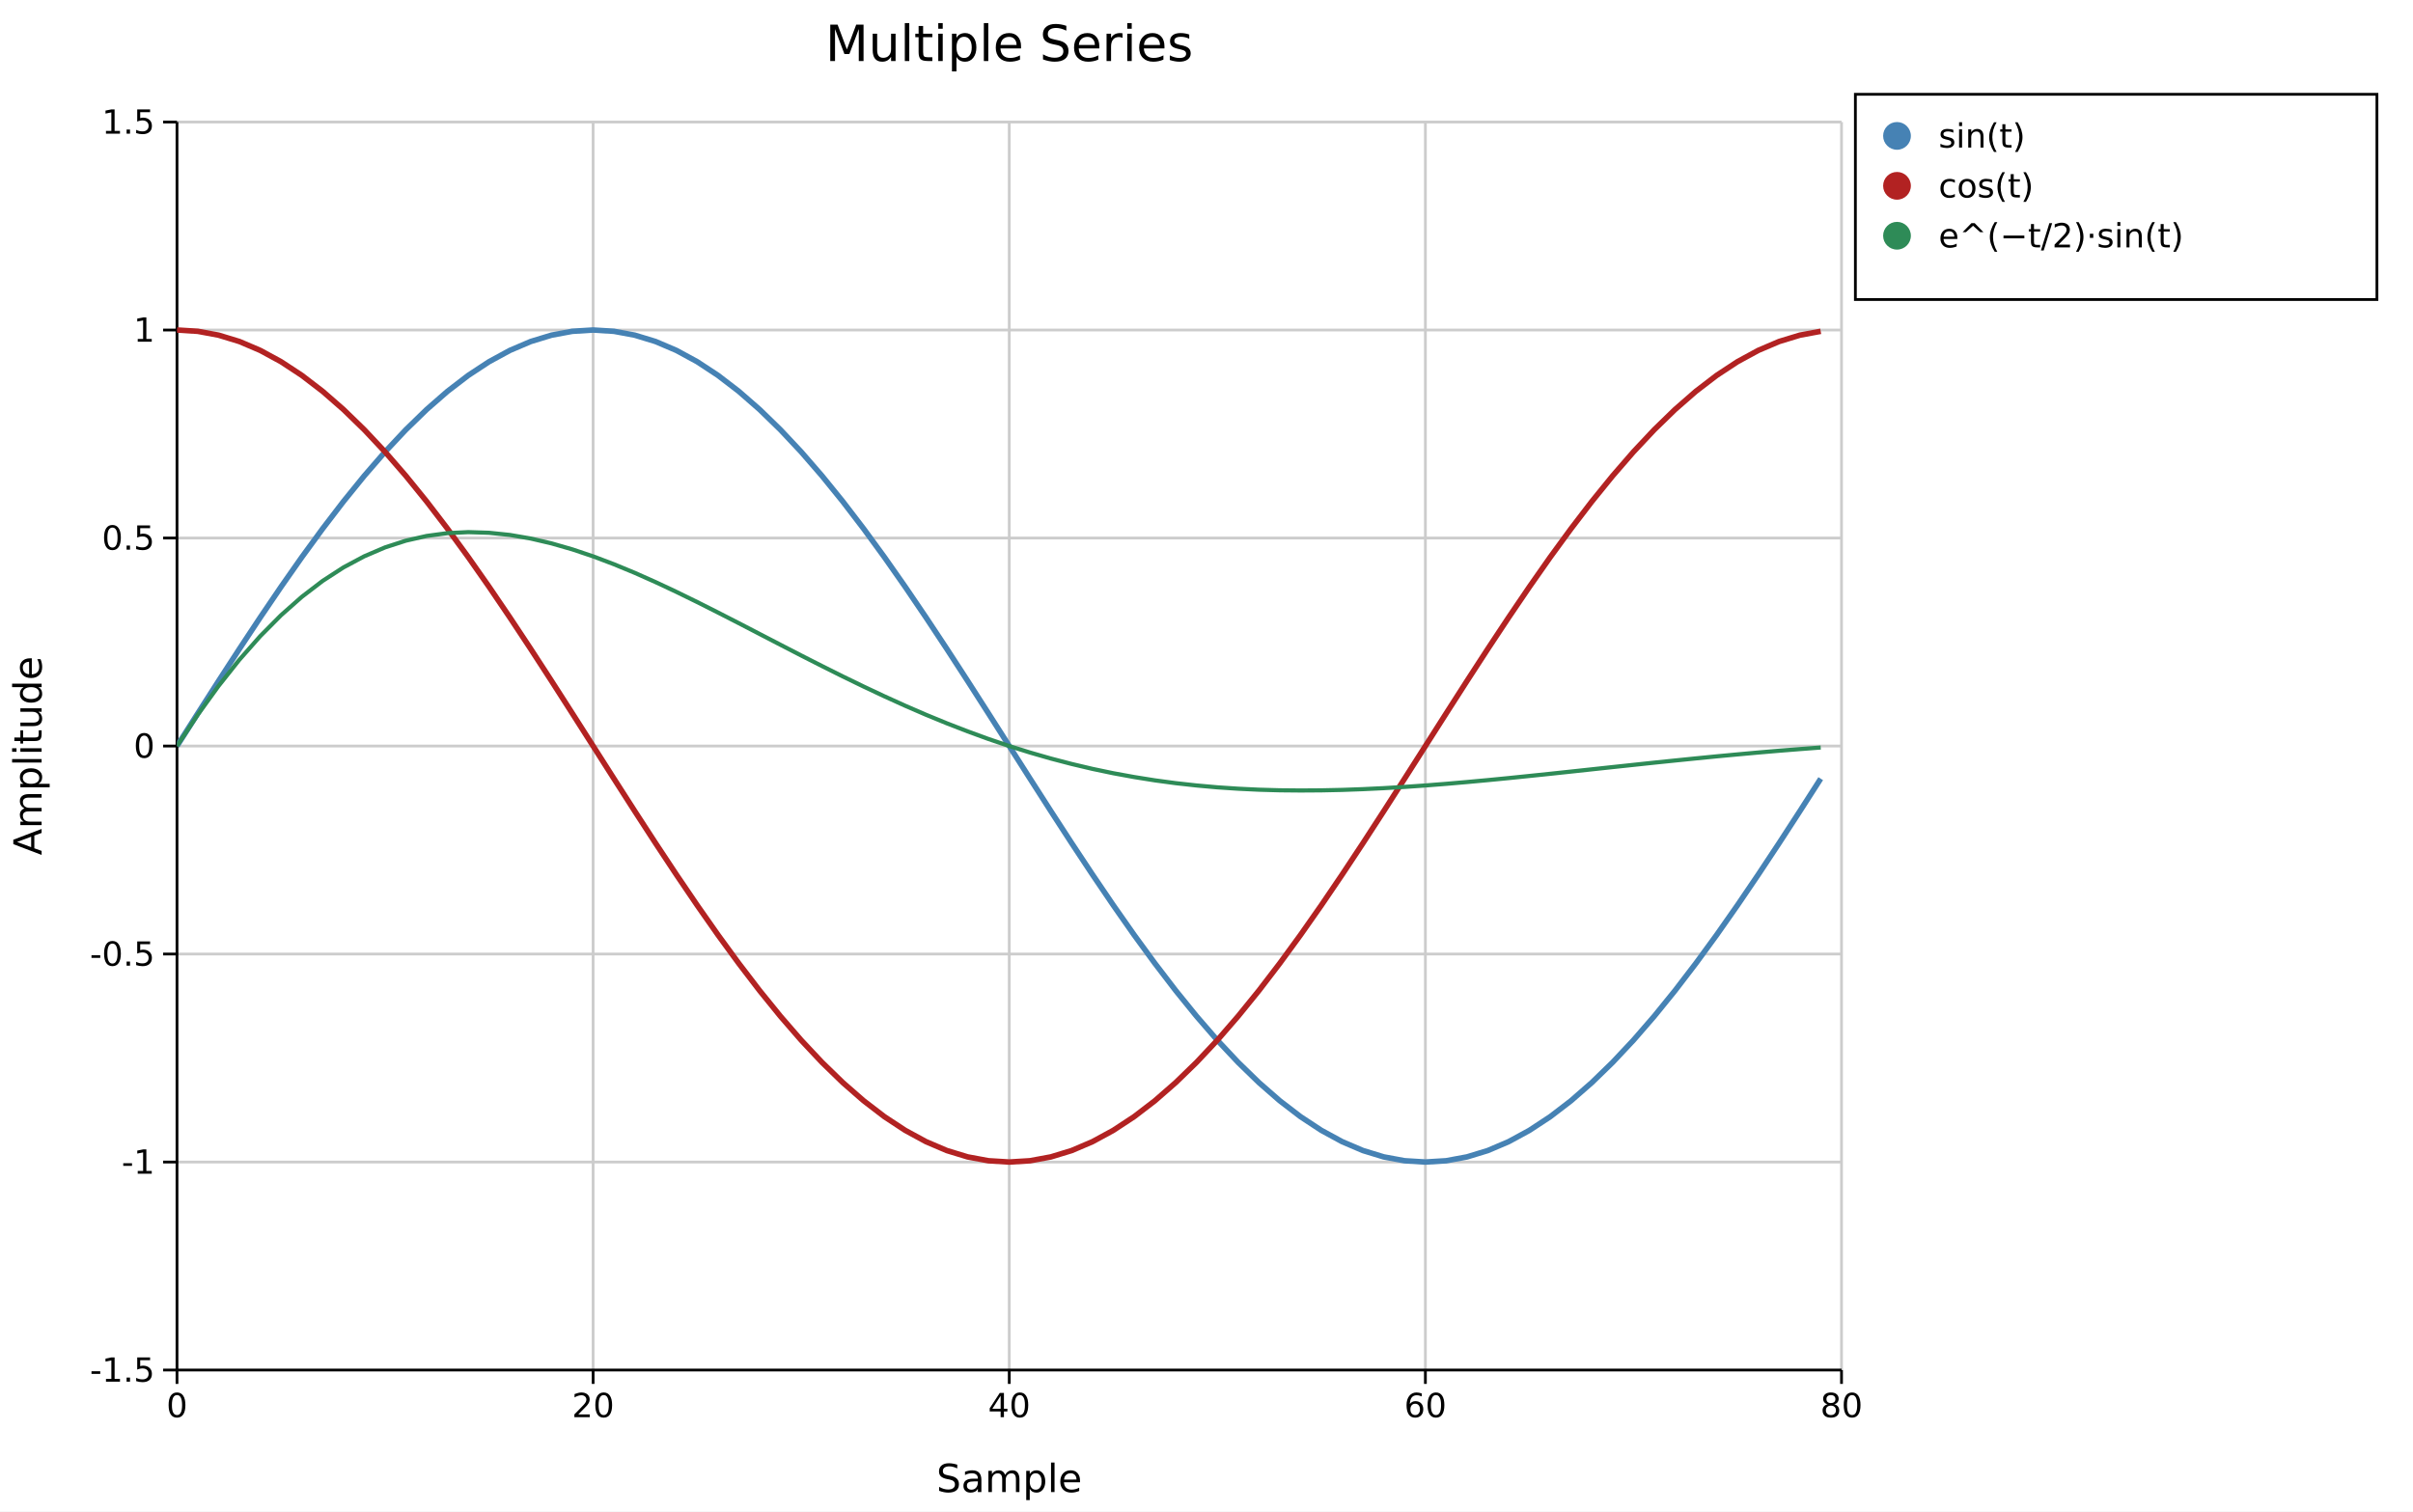
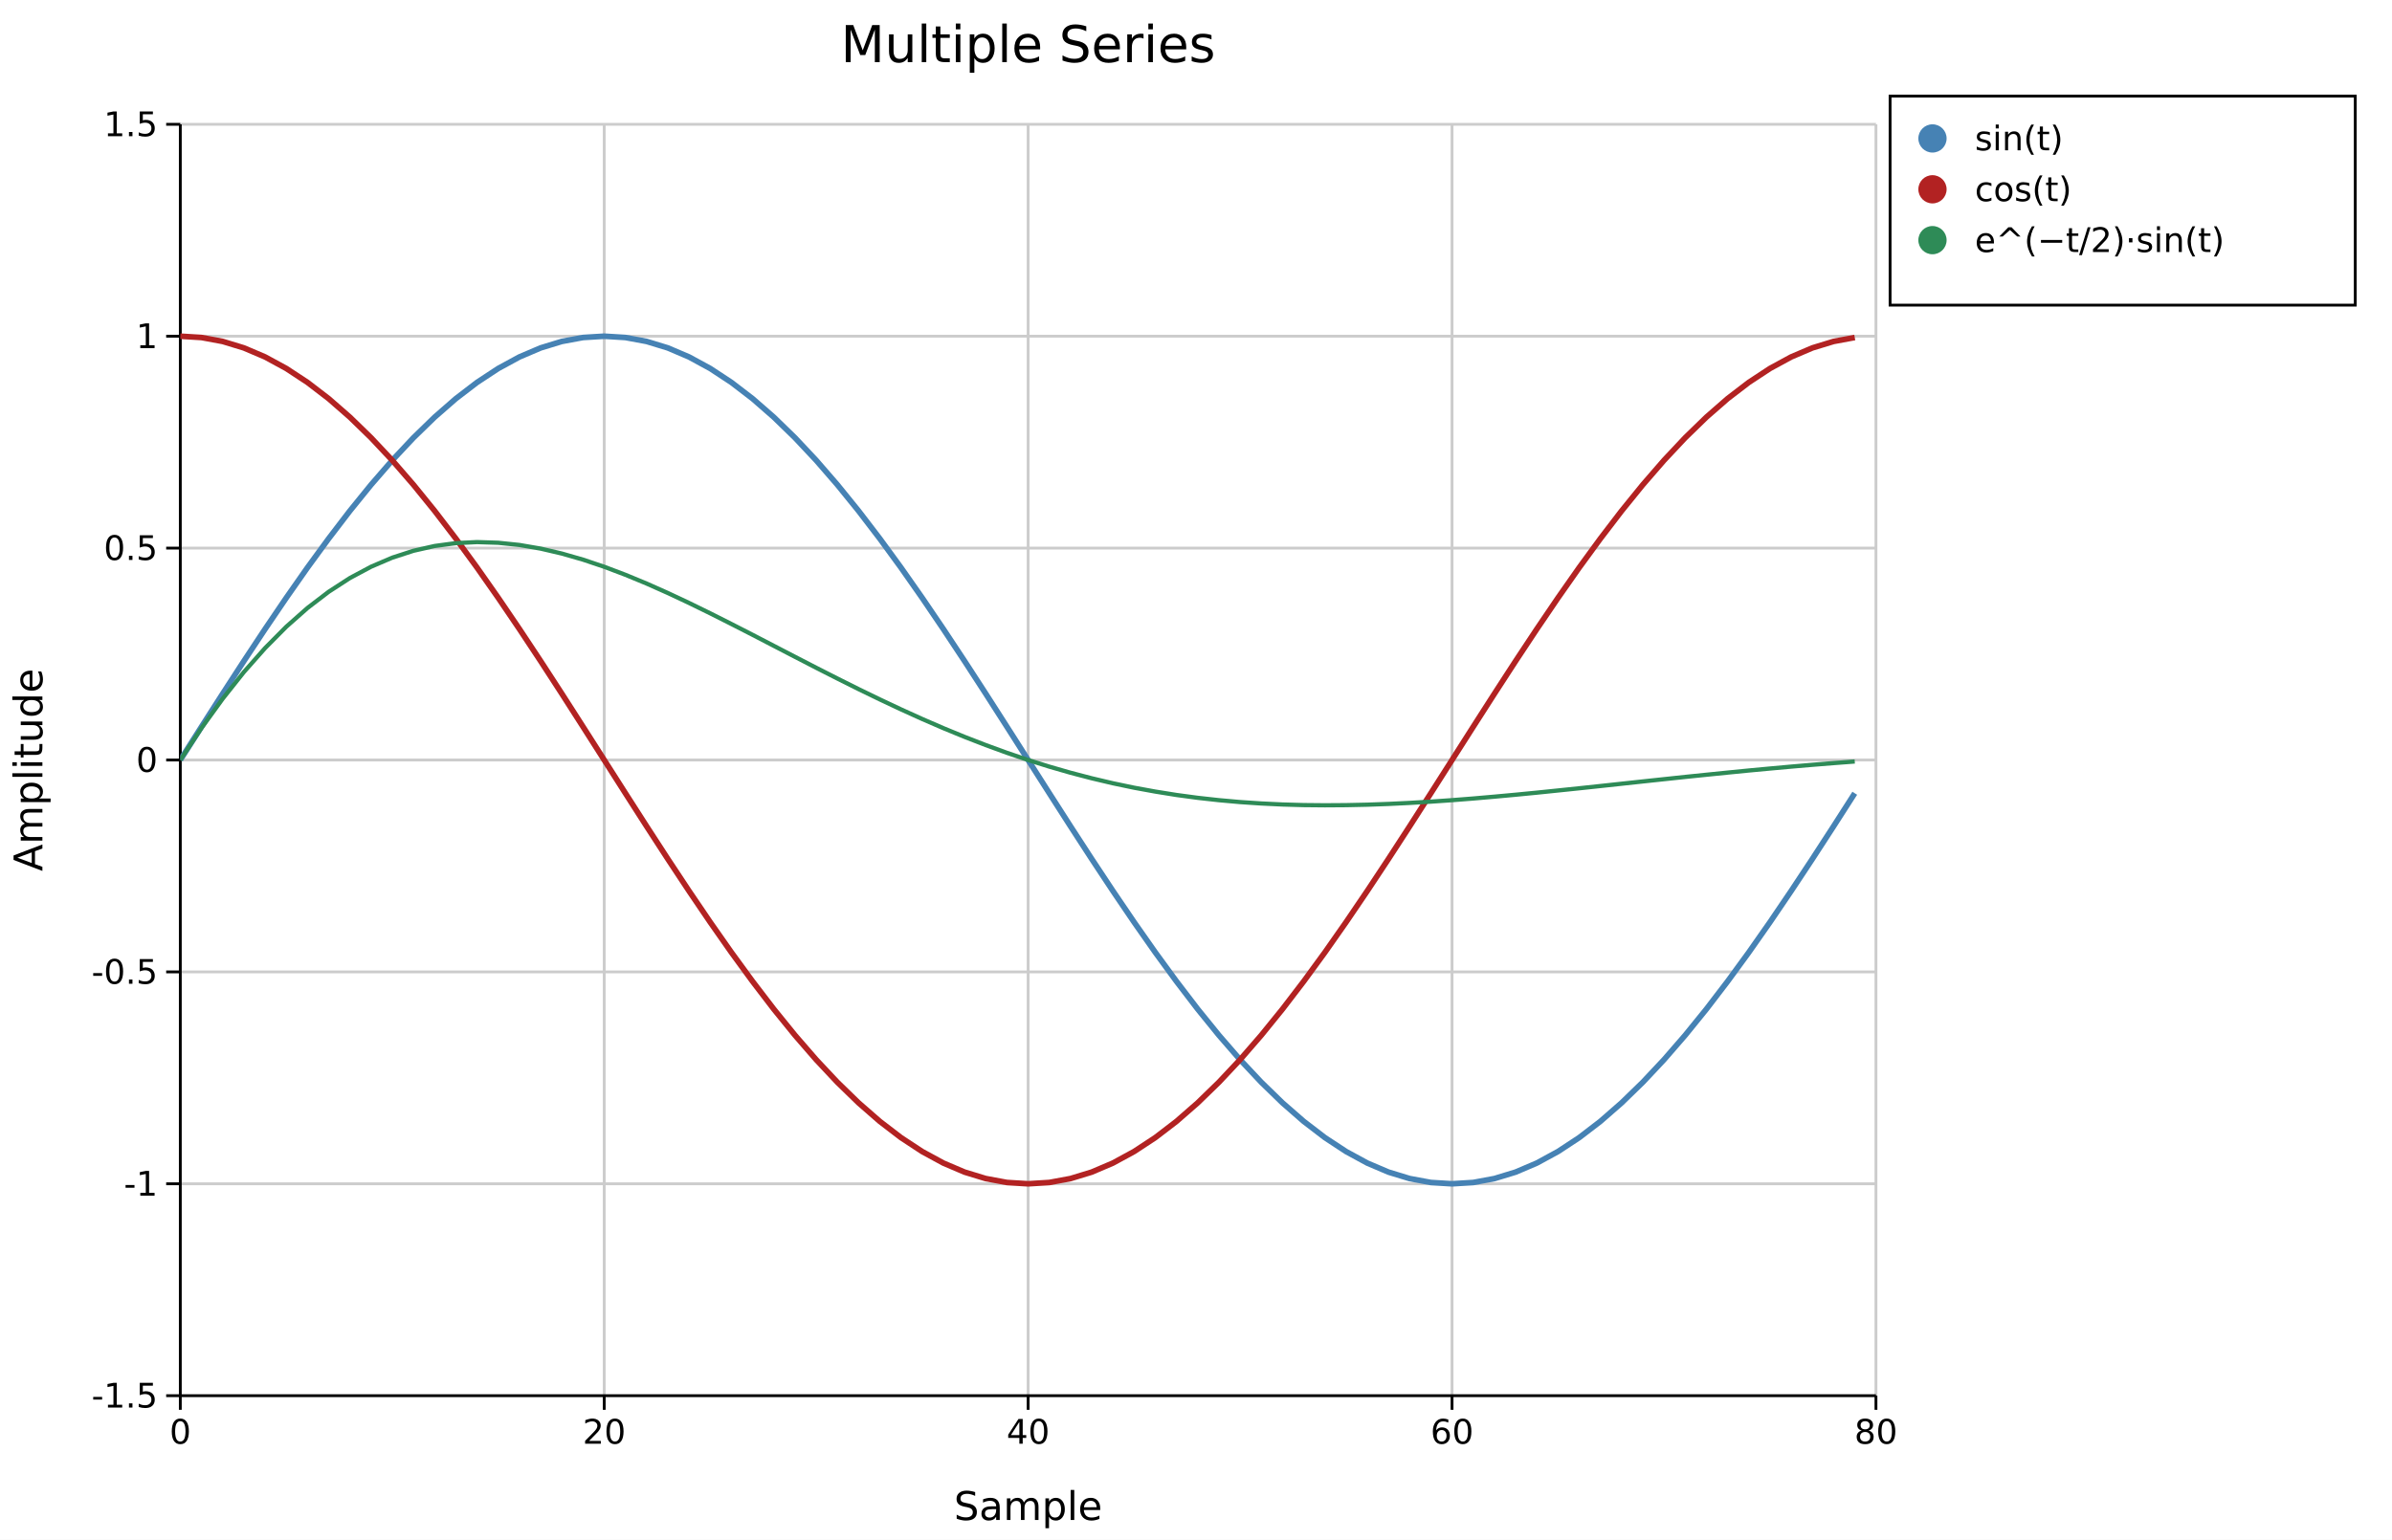
- <svg xmlns="http://www.w3.org/2000/svg" width="869.8" height="545" font-family="DejaVu Sans, Liberation Sans, Arial, sans-serif" fill="black">
+ <svg xmlns="http://www.w3.org/2000/svg" width="846.4" height="545" font-family="DejaVu Sans, Liberation Sans, Arial, sans-serif" fill="black">
  <rect width="100%" height="100%" fill="white" />
  <defs>
    <clipPath id="kuva-clip-1">
      <rect x="63.8" y="44" width="600" height="450" />
    </clipPath>
  </defs>
  <line x1="213.8" y1="44" x2="213.8" y2="494" stroke="#cccccc" stroke-width="1" />
  <line x1="363.8" y1="44" x2="363.8" y2="494" stroke="#cccccc" stroke-width="1" />
  <line x1="513.8" y1="44" x2="513.8" y2="494" stroke="#cccccc" stroke-width="1" />
  <line x1="663.8" y1="44" x2="663.8" y2="494" stroke="#cccccc" stroke-width="1" />
  <line x1="63.8" y1="419" x2="663.8" y2="419" stroke="#cccccc" stroke-width="1" />
  <line x1="63.8" y1="344" x2="663.8" y2="344" stroke="#cccccc" stroke-width="1" />
  <line x1="63.8" y1="269" x2="663.8" y2="269" stroke="#cccccc" stroke-width="1" />
  <line x1="63.8" y1="194" x2="663.8" y2="194" stroke="#cccccc" stroke-width="1" />
  <line x1="63.8" y1="119" x2="663.8" y2="119" stroke="#cccccc" stroke-width="1" />
  <line x1="63.8" y1="44" x2="663.8" y2="44" stroke="#cccccc" stroke-width="1" />
  <line x1="63.8" y1="494" x2="663.8" y2="494" stroke="#000000" stroke-width="1" />
  <line x1="63.8" y1="44" x2="63.8" y2="494" stroke="#000000" stroke-width="1" />
  <line x1="63.8" y1="494" x2="63.8" y2="499" stroke="#000000" stroke-width="1" />
  <text x="63.8" y="511" font-size="12" text-anchor="middle">0</text>
  <line x1="213.8" y1="494" x2="213.8" y2="499" stroke="#000000" stroke-width="1" />
  <text x="213.8" y="511" font-size="12" text-anchor="middle">20</text>
  <line x1="363.8" y1="494" x2="363.8" y2="499" stroke="#000000" stroke-width="1" />
  <text x="363.8" y="511" font-size="12" text-anchor="middle">40</text>
  <line x1="513.8" y1="494" x2="513.8" y2="499" stroke="#000000" stroke-width="1" />
  <text x="513.8" y="511" font-size="12" text-anchor="middle">60</text>
  <line x1="663.8" y1="494" x2="663.8" y2="499" stroke="#000000" stroke-width="1" />
  <text x="663.8" y="511" font-size="12" text-anchor="middle">80</text>
  <line x1="58.8" y1="494" x2="63.8" y2="494" stroke="#000000" stroke-width="1" />
  <text x="55.8" y="498.2" font-size="12" text-anchor="end">-1.5</text>
  <line x1="58.8" y1="419" x2="63.8" y2="419" stroke="#000000" stroke-width="1" />
  <text x="55.8" y="423.2" font-size="12" text-anchor="end">-1</text>
  <line x1="58.8" y1="344" x2="63.8" y2="344" stroke="#000000" stroke-width="1" />
  <text x="55.8" y="348.2" font-size="12" text-anchor="end">-0.5</text>
  <line x1="58.8" y1="269" x2="63.8" y2="269" stroke="#000000" stroke-width="1" />
  <text x="55.8" y="273.2" font-size="12" text-anchor="end">0</text>
  <line x1="58.8" y1="194" x2="63.8" y2="194" stroke="#000000" stroke-width="1" />
  <text x="55.8" y="198.2" font-size="12" text-anchor="end">0.5</text>
  <line x1="58.8" y1="119" x2="63.8" y2="119" stroke="#000000" stroke-width="1" />
  <text x="55.8" y="123.2" font-size="12" text-anchor="end">1</text>
  <line x1="58.8" y1="44" x2="63.8" y2="44" stroke="#000000" stroke-width="1" />
  <text x="55.8" y="48.2" font-size="12" text-anchor="end">1.5</text>
  <text x="363.8" y="538" font-size="14" text-anchor="middle">Sample</text>
  <text x="15" y="272.5" font-size="14" text-anchor="middle" transform="rotate(-90,15,272.5)">Amplitude</text>
  <text x="363.8" y="22" font-size="18" text-anchor="middle">Multiple Series</text>
  <g clip-path="url(#kuva-clip-1)">
    <path d="M 63.8 269.0 L 71.3 257.23 L 78.8 245.53 L 86.3 233.98 L 93.8 222.65 L 101.3 211.6 L 108.8 200.9 L 116.3 190.63 L 123.8 180.83 L 131.3 171.58 L 138.8 162.93 L 146.3 154.94 L 153.8 147.65 L 161.3 141.1 L 168.8 135.35 L 176.3 130.42 L 183.8 126.34 L 191.3 123.14 L 198.8 120.85 L 206.3 119.46 L 213.8 119.0 L 221.3 119.46 L 228.8 120.85 L 236.3 123.14 L 243.8 126.34 L 251.3 130.42 L 258.8 135.35 L 266.3 141.1 L 273.8 147.65 L 281.3 154.94 L 288.8 162.93 L 296.3 171.58 L 303.8 180.83 L 311.3 190.63 L 318.8 200.9 L 326.3 211.6 L 333.8 222.65 L 341.3 233.98 L 348.8 245.53 L 356.3 257.23 L 363.8 269.0 L 371.3 280.77 L 378.8 292.47 L 386.3 304.02 L 393.8 315.35 L 401.3 326.4 L 408.8 337.1 L 416.3 347.37 L 423.8 357.17 L 431.3 366.42 L 438.8 375.07 L 446.3 383.06 L 453.8 390.35 L 461.3 396.9 L 468.8 402.65 L 476.3 407.58 L 483.8 411.66 L 491.3 414.86 L 498.8 417.15 L 506.3 418.54 L 513.8 419.0 L 521.3 418.54 L 528.8 417.15 L 536.3 414.86 L 543.8 411.66 L 551.3 407.58 L 558.8 402.65 L 566.3 396.9 L 573.8 390.35 L 581.3 383.06 L 588.8 375.07 L 596.3 366.42 L 603.8 357.17 L 611.3 347.37 L 618.8 337.1 L 626.3 326.4 L 633.8 315.35 L 641.3 304.02 L 648.8 292.47 L 656.3 280.77 " stroke="#4682b4" stroke-width="2" fill="none" />
    <path d="M 63.8 119.0 L 71.3 119.46 L 78.8 120.85 L 86.3 123.14 L 93.8 126.34 L 101.3 130.42 L 108.8 135.35 L 116.3 141.1 L 123.8 147.65 L 131.3 154.94 L 138.8 162.93 L 146.3 171.58 L 153.8 180.83 L 161.3 190.63 L 168.8 200.9 L 176.3 211.6 L 183.8 222.65 L 191.3 233.98 L 198.8 245.53 L 206.3 257.23 L 213.8 269.0 L 221.3 280.77 L 228.8 292.47 L 236.3 304.02 L 243.8 315.35 L 251.3 326.4 L 258.8 337.1 L 266.3 347.37 L 273.8 357.17 L 281.3 366.42 L 288.8 375.07 L 296.3 383.06 L 303.8 390.35 L 311.3 396.9 L 318.8 402.65 L 326.3 407.58 L 333.8 411.66 L 341.3 414.86 L 348.8 417.15 L 356.3 418.54 L 363.8 419.0 L 371.3 418.54 L 378.8 417.15 L 386.3 414.86 L 393.8 411.66 L 401.3 407.58 L 408.8 402.65 L 416.3 396.9 L 423.8 390.35 L 431.3 383.06 L 438.8 375.07 L 446.3 366.42 L 453.8 357.17 L 461.3 347.37 L 468.8 337.1 L 476.3 326.4 L 483.8 315.35 L 491.3 304.02 L 498.8 292.47 L 506.3 280.77 L 513.8 269.0 L 521.3 257.23 L 528.8 245.53 L 536.3 233.98 L 543.8 222.65 L 551.3 211.6 L 558.8 200.9 L 566.3 190.63 L 573.8 180.83 L 581.3 171.58 L 588.8 162.93 L 596.3 154.94 L 603.8 147.65 L 611.3 141.1 L 618.8 135.35 L 626.3 130.42 L 633.8 126.34 L 641.3 123.14 L 648.8 120.85 L 656.3 119.46 " stroke="#b22222" stroke-width="2" fill="none" />
    <path d="M 63.8 269.0 L 71.3 257.68 L 78.8 247.31 L 86.3 237.87 L 93.8 229.39 L 101.3 221.83 L 108.8 215.2 L 116.3 209.46 L 123.8 204.6 L 131.3 200.59 L 138.8 197.38 L 146.3 194.95 L 153.8 193.25 L 161.3 192.24 L 168.8 191.87 L 176.3 192.11 L 183.8 192.89 L 191.3 194.18 L 198.8 195.93 L 206.3 198.09 L 213.8 200.61 L 221.3 203.45 L 228.8 206.55 L 236.3 209.89 L 243.8 213.41 L 251.3 217.08 L 258.8 220.86 L 266.3 224.7 L 273.8 228.59 L 281.3 232.48 L 288.8 236.35 L 296.3 240.16 L 303.8 243.91 L 311.3 247.55 L 318.8 251.08 L 326.3 254.48 L 333.8 257.73 L 341.3 260.81 L 348.8 263.72 L 356.3 266.46 L 363.8 269.0 L 371.3 271.35 L 378.8 273.51 L 386.3 275.47 L 393.8 277.24 L 401.3 278.81 L 408.8 280.18 L 416.3 281.38 L 423.8 282.39 L 431.3 283.22 L 438.8 283.89 L 446.3 284.39 L 453.8 284.75 L 461.3 284.96 L 468.8 285.03 L 476.3 284.98 L 483.8 284.82 L 491.3 284.55 L 498.8 284.19 L 506.3 283.74 L 513.8 283.22 L 521.3 282.63 L 528.8 281.98 L 536.3 281.29 L 543.8 280.56 L 551.3 279.79 L 558.8 279.01 L 566.3 278.21 L 573.8 277.4 L 581.3 276.59 L 588.8 275.79 L 596.3 274.99 L 603.8 274.22 L 611.3 273.46 L 618.8 272.72 L 626.3 272.02 L 633.8 271.34 L 641.3 270.7 L 648.8 270.1 L 656.3 269.53 " stroke="seagreen" stroke-width="1.5" fill="none" />
  </g>
-   <rect x="668.8" y="34" width="188" height="74" fill="#ffffff" />
-   <rect x="668.8" y="34" width="188" height="74" fill="none" stroke="#000000" stroke-width="1" />
+   <rect x="668.8" y="34" width="164.6" height="74" fill="#ffffff" />
+   <rect x="668.8" y="34" width="164.6" height="74" fill="none" stroke="#000000" stroke-width="1" />
  <text x="698.8" y="53.2" font-size="12" text-anchor="start">sin(t)</text>
  <circle cx="683.8" cy="49" r="5" fill="#4682b4" />
  <text x="698.8" y="71.2" font-size="12" text-anchor="start">cos(t)</text>
  <circle cx="683.8" cy="67" r="5" fill="#b22222" />
  <text x="698.8" y="89.2" font-size="12" text-anchor="start">e^(−t/2)·sin(t)</text>
  <circle cx="683.8" cy="85" r="5" fill="seagreen" />
</svg>
